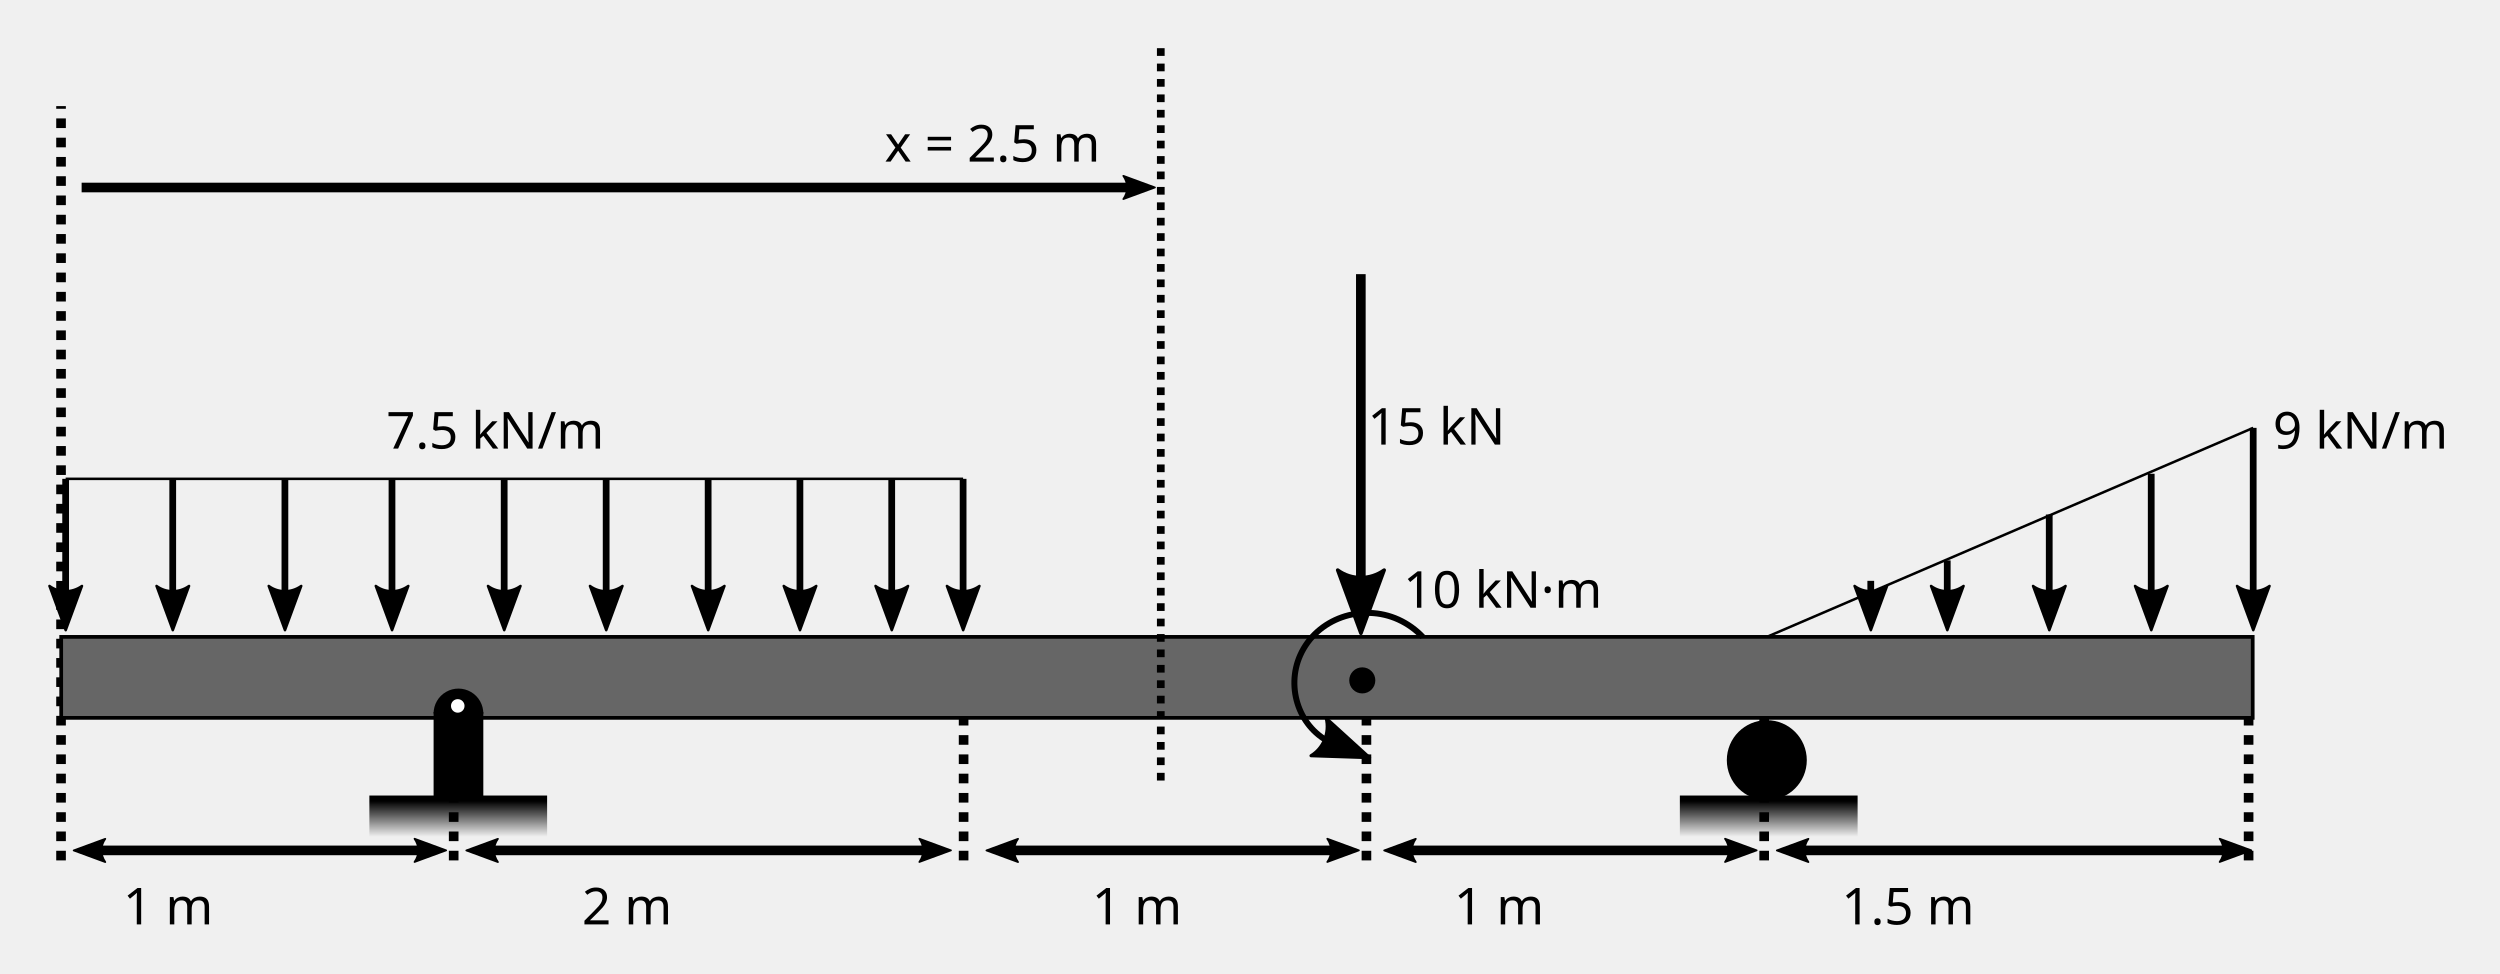
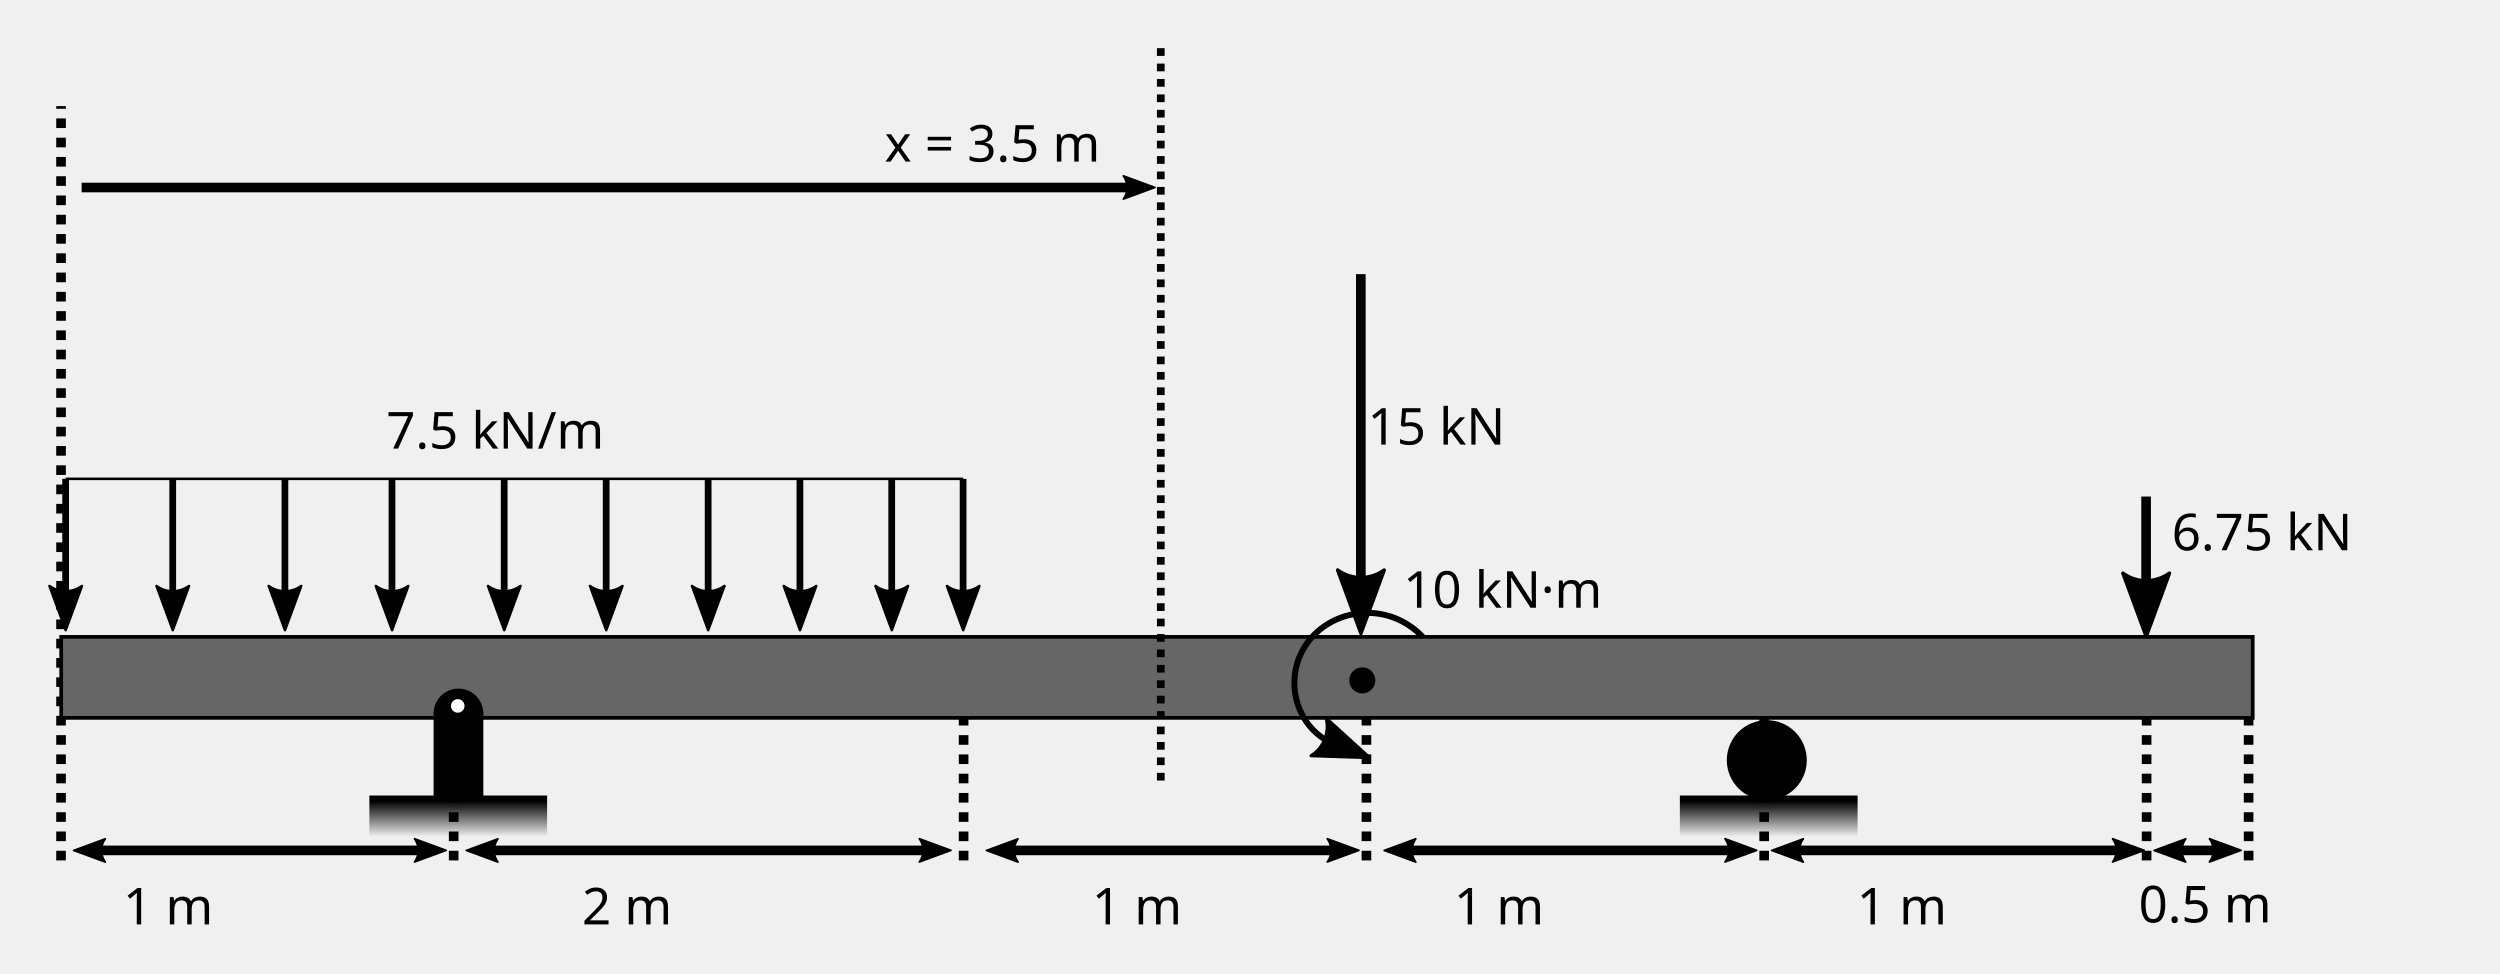
<svg xmlns="http://www.w3.org/2000/svg" xmlns:xlink="http://www.w3.org/1999/xlink" width="259.436mm" height="101.007mm" viewBox="0 0 259.436 101.007" version="1.1" id="svg5">
  <defs id="defs2">
    <marker style="overflow:visible" id="Arrow2Send" refX="0" refY="0" orient="auto">
      <path transform="matrix(-0.3,0,0,-0.3,0.69,0)" d="M 8.719,4.034 -2.207,0.016 8.719,-4.002 c -1.745,2.372 -1.735,5.617 -6e-7,8.035 z" style="fill:context-stroke;fill-rule:evenodd;stroke:context-stroke;stroke-width:0.625;stroke-linejoin:round" id="path9107" />
    </marker>
    <marker style="overflow:visible" id="Arrow2Sstart" refX="0" refY="0" orient="auto">
      <path transform="matrix(0.3,0,0,0.3,-0.69,0)" d="M 8.719,4.034 -2.207,0.016 8.719,-4.002 c -1.745,2.372 -1.735,5.617 -6e-7,8.035 z" style="fill:context-stroke;fill-rule:evenodd;stroke:context-stroke;stroke-width:0.625;stroke-linejoin:round" id="path9104" />
    </marker>
    <linearGradient id="linearGradient2607">
      <stop style="stop-color:#000000;stop-opacity:1;" offset="0" id="stop2603" />
      <stop style="stop-color:#000000;stop-opacity:0;" offset="1" id="stop2605" />
    </linearGradient>
    <rect x="34.496" y="-501.364" width="686.166" height="234.326" id="rect26608" />
    <marker style="overflow:visible" id="marker14287" refX="0" refY="0" orient="auto">
      <path transform="scale(-0.6)" d="M 8.719,4.034 -2.207,0.016 8.719,-4.002 c -1.745,2.372 -1.735,5.617 -6e-7,8.035 z" style="fill:context-stroke;fill-rule:evenodd;stroke:context-stroke;stroke-width:0.625;stroke-linejoin:round" id="path14285" />
    </marker>
    <rect x="-176.095" y="304.803" width="153.251" height="142.608" id="rect4633" />
    <marker style="overflow:visible" id="Arrow2Mend" refX="0" refY="0" orient="auto">
      <path transform="scale(-0.6)" d="M 8.719,4.034 -2.207,0.016 8.719,-4.002 c -1.745,2.372 -1.735,5.617 -6e-7,8.035 z" style="fill:context-stroke;fill-rule:evenodd;stroke:context-stroke;stroke-width:0.625;stroke-linejoin:round" id="path1493" />
    </marker>
    <rect x="-176.095" y="304.803" width="153.251" height="142.608" id="rect8221" />
    <rect x="-176.095" y="304.803" width="153.251" height="142.608" id="rect14231" />
    <rect x="-176.095" y="304.803" width="153.251" height="142.608" id="rect14233" />
    <rect x="-176.095" y="304.803" width="153.251" height="142.608" id="rect14544" />
    <rect x="-176.095" y="304.803" width="153.251" height="142.608" id="rect16906" />
    <rect x="-176.095" y="304.803" width="153.251" height="142.608" id="rect16908" />
    <rect x="34.496" y="-501.364" width="686.166" height="234.326" id="rect27730" />
    <linearGradient xlink:href="#linearGradient2607" id="linearGradient2611" x1="122.839" y1="-24.665" x2="122.839" y2="-20.964" gradientUnits="userSpaceOnUse" gradientTransform="matrix(0.4928648,0,0,1,9.913078,52.14621)" />
    <linearGradient xlink:href="#linearGradient2607" id="linearGradient2775" gradientUnits="userSpaceOnUse" gradientTransform="matrix(0.4928648,0,0,1,145.9089,52.14621)" x1="122.839" y1="-24.665" x2="122.839" y2="-20.964" />
    <marker style="overflow:visible" id="marker14287-3" refX="0" refY="0" orient="auto">
      <path transform="scale(-0.6)" d="M 8.719,4.034 -2.207,0.016 8.719,-4.002 c -1.745,2.372 -1.735,5.617 -6e-7,8.035 z" style="fill:context-stroke;fill-rule:evenodd;stroke:context-stroke;stroke-width:0.625;stroke-linejoin:round" id="path14285-6" />
    </marker>
    <rect x="-176.095" y="304.803" width="153.251" height="142.608" id="rect2916" />
    <rect x="-176.095" y="304.803" width="153.251" height="142.608" id="rect3832" />
    <rect x="-176.095" y="304.803" width="153.251" height="142.608" id="rect4610" />
    <rect x="-176.095" y="304.803" width="153.251" height="142.608" id="rect7738" />
    <rect x="-176.095" y="304.803" width="153.251" height="142.608" id="rect10195" />
    <rect x="-176.095" y="304.803" width="153.251" height="142.608" id="rect10867" />
    <rect x="-176.095" y="304.803" width="153.251" height="142.608" id="rect12173" />
    <rect x="-176.095" y="304.803" width="153.251" height="142.608" id="rect13747" />
    <rect x="-176.095" y="304.803" width="153.251" height="142.608" id="rect13753" />
    <rect x="-176.095" y="304.803" width="153.251" height="142.608" id="rect17049" />
+     <marker style="overflow:visible" id="Arrow2Mend-3" refX="0" refY="0" orient="auto">
+       <path transform="scale(-0.6)" d="M 8.719,4.034 -2.207,0.016 8.719,-4.002 c -1.745,2.372 -1.735,5.617 -6e-7,8.035 z" style="fill:context-stroke;fill-rule:evenodd;stroke:context-stroke;stroke-width:0.625;stroke-linejoin:round" id="path1493-6" />
+     </marker>
+     <rect x="-176.095" y="304.803" width="153.251" height="142.608" id="rect3084" />
  </defs>
  <g id="layer1" transform="translate(-23.24358,55.64771)">
    <path style="fill:none;stroke:#000000;stroke-width:1;stroke-linecap:butt;stroke-linejoin:miter;stroke-miterlimit:4;stroke-dasharray:1, 1;stroke-dashoffset:0;stroke-opacity:1" d="m 29.578,33.641 v -78.278" id="path1384" />
    <rect style="fill:#666666;stroke:#000000;stroke-width:0.386" id="rect14207" width="227.422" height="8.404" x="29.594" y="10.444" />
    <path style="fill:none;stroke:#000000;stroke-width:1;stroke-linecap:butt;stroke-linejoin:miter;stroke-miterlimit:4;stroke-dasharray:none;stroke-opacity:1;marker-end:url(#Arrow2Mend)" d="M 164.464,-27.198 V 8.746" id="path14213" />
+     <path style="fill:none;stroke:#000000;stroke-width:1;stroke-linecap:butt;stroke-linejoin:miter;stroke-miterlimit:4;stroke-dasharray:none;stroke-opacity:1;marker-end:url(#Arrow2Mend-3)" d="M 245.954,-4.119 V 9.072" id="path14213-7" />
    <path style="fill:none;stroke:#000000;stroke-width:0.7;stroke-linecap:butt;stroke-linejoin:miter;stroke-miterlimit:4;stroke-dasharray:none;stroke-opacity:1;marker-end:url(#marker14287)" d="M 75.564,-5.956 V 8.822" id="path14217" />
    <path style="fill:none;stroke:#000000;stroke-width:0.7;stroke-linecap:butt;stroke-linejoin:miter;stroke-miterlimit:4;stroke-dasharray:none;stroke-opacity:1;marker-end:url(#marker14287)" d="M 63.922,-5.956 V 8.822" id="path14235" />
    <path style="fill:none;stroke:#000000;stroke-width:0.7;stroke-linecap:butt;stroke-linejoin:miter;stroke-miterlimit:4;stroke-dasharray:none;stroke-opacity:1;marker-end:url(#marker14287)" d="M 52.81,-5.956 V 8.822" id="path14237" />
    <path style="fill:none;stroke:#000000;stroke-width:0.7;stroke-linecap:butt;stroke-linejoin:miter;stroke-miterlimit:4;stroke-dasharray:none;stroke-opacity:1;marker-end:url(#marker14287)" d="M 41.168,-5.956 V 8.822" id="path14239" />
    <path style="fill:none;stroke:#000000;stroke-width:0.7;stroke-linecap:butt;stroke-linejoin:miter;stroke-miterlimit:4;stroke-dasharray:none;stroke-opacity:1;marker-end:url(#marker14287)" d="M 30.056,-5.956 V 8.822" id="path14241" />
    <path style="fill:none;stroke:#000000;stroke-width:0.7;stroke-linecap:butt;stroke-linejoin:miter;stroke-miterlimit:4;stroke-dasharray:none;stroke-opacity:1;marker-end:url(#marker14287)" d="M 106.256,-5.956 V 8.822" id="path14243" />
    <path style="fill:none;stroke:#000000;stroke-width:0.7;stroke-linecap:butt;stroke-linejoin:miter;stroke-miterlimit:4;stroke-dasharray:none;stroke-opacity:1;marker-end:url(#marker14287)" d="M 96.731,-5.956 V 8.822" id="path14245" />
    <path style="fill:none;stroke:#000000;stroke-width:0.7;stroke-linecap:butt;stroke-linejoin:miter;stroke-miterlimit:4;stroke-dasharray:none;stroke-opacity:1;marker-end:url(#marker14287)" d="M 86.147,-5.956 V 8.822" id="path14247" />
    <path style="fill:none;stroke:#000000;stroke-width:0.7;stroke-linecap:butt;stroke-linejoin:miter;stroke-miterlimit:4;stroke-dasharray:none;stroke-opacity:1;marker-end:url(#marker14287)" d="M 115.781,-5.956 V 8.822" id="path14249" />
    <path style="fill:none;stroke:#000000;stroke-width:0.7;stroke-linecap:butt;stroke-linejoin:miter;stroke-miterlimit:4;stroke-dasharray:none;stroke-opacity:1;marker-end:url(#marker14287)" d="M 123.189,-5.956 V 8.822" id="path14251" />
    <path style="fill:none;stroke:#000000;stroke-width:0.265px;stroke-linecap:butt;stroke-linejoin:miter;stroke-opacity:1" d="m 30.056,-5.956 h 93.133" id="path14460" />
    <circle style="fill:#000000;fill-opacity:1;stroke:none;stroke-width:0.452;stroke-miterlimit:4;stroke-dasharray:0.452, 0.452;stroke-dashoffset:0;stroke-opacity:1" id="circle28624" cx="206.593" cy="23.239" r="4.15" />
    <path style="fill:#000000;stroke-width:1.512" id="path1605" d="m 68.24,18.4 a 2.579,2.579 0 0 1 1.293,-2.246 2.579,2.579 0 0 1 2.592,0.011 2.579,2.579 0 0 1 1.274,2.257 l -2.579,-0.032 z" />
    <rect style="fill:#000000;stroke-width:0.248" id="rect1651" width="5.16" height="8.835" x="68.24" y="18.229" />
    <circle style="fill:#ffffff;stroke-width:0.488" id="path1837" cx="70.747" cy="17.608" r="0.703" />
    <rect style="fill:url(#linearGradient2611);fill-opacity:1;stroke-width:0.281" id="rect2601" width="18.446" height="7.73" x="61.574" y="26.908" />
    <rect style="fill:url(#linearGradient2775);fill-opacity:1;stroke-width:0.281" id="rect2773" width="18.446" height="7.73" x="197.57" y="26.908" />
    <g id="g17527" transform="matrix(1.242571,0,0,1.242571,-294.0681,-14.65839)">
      <path style="fill:none;fill-rule:evenodd;stroke:#000000;stroke-width:5.453;stroke-miterlimit:4;stroke-dasharray:none" id="path17015" transform="matrix(0.0916978,0,0,0.0916978,242.8965,27.39449)" d="m 1349.938,18.772 c -30.557,-13.39 -43.124,-50.565 -29.729,-80.521 15.077,-33.718 56.277,-47.529 89.405,-32.473 8.331,3.786 15.895,9.204 22.189,15.844" />
      <path style="fill:none;stroke:#000000;stroke-width:0.7;stroke-linecap:butt;stroke-linejoin:miter;stroke-miterlimit:4;stroke-dasharray:none;stroke-opacity:1;marker-end:url(#marker14287-3)" d="m 367.801,29.507 1.084,0.44" id="path17325" />
    </g>
    <text xml:space="preserve" transform="matrix(0.2645833,0,0,0.2645833,109.9195,-94.42441)" id="text2914" style="font-style:normal;font-weight:normal;font-size:20px;line-height:1.25;font-family:sans-serif;letter-spacing:0px;word-spacing:0px;white-space:pre;shape-inside:url(#rect2916);fill:#000000;fill-opacity:1;stroke:none">
-       <tspan x="-176.094" y="322.498" id="tspan18856">7.5 kN/m</tspan>
+       <tspan x="-176.094" y="322.498" id="tspan2471">7.5 kN/m</tspan>
    </text>
    <text xml:space="preserve" transform="matrix(0.2645833,0,0,0.2645833,211.7547,-94.83758)" id="text3830" style="font-style:normal;font-weight:normal;font-size:20px;line-height:1.25;font-family:sans-serif;letter-spacing:0px;word-spacing:0px;white-space:pre;shape-inside:url(#rect3832);fill:#000000;fill-opacity:1;stroke:none">
-       <tspan x="-176.094" y="322.498" id="tspan18858">15 kN</tspan>
+       <tspan x="-176.094" y="322.498" id="tspan2473">15 kN</tspan>
    </text>
    <circle style="fill:#000000;fill-opacity:1;stroke:none;stroke-width:0.7;stroke-miterlimit:4;stroke-dasharray:none" id="circle4360-7" cx="164.613" cy="14.959" r="1.354" />
-     <path style="fill:none;stroke:#000000;stroke-width:0.265px;stroke-linecap:butt;stroke-linejoin:miter;stroke-opacity:1" d="m 206.799,10.358 50.269,-21.605" id="path4389" />
-     <path style="fill:none;stroke:#000000;stroke-width:0.7;stroke-linecap:butt;stroke-linejoin:miter;stroke-miterlimit:4;stroke-dasharray:none;stroke-opacity:1;marker-end:url(#marker14287)" d="M 257.068,-11.247 V 8.822" id="path4391" />
    <text xml:space="preserve" transform="matrix(0.2645833,0,0,0.2645833,215.4589,-77.90424)" id="text4608" style="font-style:normal;font-weight:normal;font-size:20px;line-height:1.25;font-family:sans-serif;letter-spacing:0px;word-spacing:0px;white-space:pre;shape-inside:url(#rect4610);fill:#000000;fill-opacity:1;stroke:none">
-       <tspan x="-176.094" y="322.498" id="tspan18860">10 kN·m</tspan>
+       <tspan x="-176.094" y="322.498" id="tspan2475">10 kN·m</tspan>
    </text>
-     <text xml:space="preserve" transform="matrix(0.2645833,0,0,0.2645833,305.7112,-94.42441)" id="text7736" style="font-style:normal;font-weight:normal;font-size:20px;line-height:1.25;font-family:sans-serif;letter-spacing:0px;word-spacing:0px;white-space:pre;shape-inside:url(#rect7738);fill:#000000;fill-opacity:1;stroke:none">
-       <tspan x="-176.094" y="322.498" id="tspan18862">9 kN/m</tspan>
+     <text xml:space="preserve" transform="matrix(0.2645833,0,0,0.2645833,295.2103,-83.86947)" id="text7736" style="font-style:normal;font-weight:normal;font-size:20px;line-height:1.25;font-family:sans-serif;letter-spacing:0px;word-spacing:0px;white-space:pre;shape-inside:url(#rect7738);fill:#000000;fill-opacity:1;stroke:none">
+       <tspan x="-176.094" y="322.498" id="tspan2477">6.75 kN</tspan>
    </text>
-     <path style="fill:none;stroke:#000000;stroke-width:0.7;stroke-linecap:butt;stroke-linejoin:miter;stroke-miterlimit:4;stroke-dasharray:none;stroke-opacity:1;marker-end:url(#marker14287)" d="M 246.485,-6.485 V 8.822" id="path8661" />
-     <path style="fill:none;stroke:#000000;stroke-width:0.7;stroke-linecap:butt;stroke-linejoin:miter;stroke-miterlimit:4;stroke-dasharray:none;stroke-opacity:1;marker-end:url(#marker14287)" d="M 217.381,4.628 V 8.822" id="path8663" />
    <path style="fill:none;stroke:#000000;stroke-width:1;stroke-linecap:butt;stroke-linejoin:miter;stroke-miterlimit:4;stroke-dasharray:1, 1;stroke-dashoffset:0;stroke-opacity:1" d="m 70.324,33.641 v -14.778" id="path9062" />
    <path style="fill:none;stroke:#000000;stroke-width:1;stroke-linecap:butt;stroke-linejoin:miter;stroke-miterlimit:4;stroke-dasharray:1, 1;stroke-dashoffset:0;stroke-opacity:1" d="m 123.241,33.641 v -14.778" id="path9064" />
    <path style="fill:none;stroke:#000000;stroke-width:1;stroke-linecap:butt;stroke-linejoin:miter;stroke-miterlimit:4;stroke-dasharray:1, 1;stroke-dashoffset:0;stroke-opacity:1" d="m 165.045,33.641 v -14.778" id="path9066" />
    <path style="fill:none;stroke:#000000;stroke-width:1;stroke-linecap:butt;stroke-linejoin:miter;stroke-miterlimit:4;stroke-dasharray:1, 1;stroke-dashoffset:0;stroke-opacity:1" d="m 206.32,33.641 v -14.778" id="path9068" />
    <path style="fill:none;stroke:#000000;stroke-width:1;stroke-linecap:butt;stroke-linejoin:miter;stroke-miterlimit:4;stroke-dasharray:1, 1;stroke-dashoffset:0;stroke-opacity:1" d="m 256.591,33.641 v -14.778" id="path9070" />
    <path style="fill:none;stroke:#000000;stroke-width:1;stroke-linecap:butt;stroke-linejoin:miter;stroke-miterlimit:4;stroke-dasharray:none;stroke-dashoffset:0;stroke-opacity:1;marker-start:url(#Arrow2Sstart);marker-end:url(#Arrow2Send)" d="M 32.243,32.602 H 68.188" id="path9369" />
    <path style="fill:none;stroke:#000000;stroke-width:1;stroke-linecap:butt;stroke-linejoin:miter;stroke-miterlimit:4;stroke-dasharray:none;stroke-dashoffset:0;stroke-opacity:1;marker-start:url(#Arrow2Sstart);marker-end:url(#Arrow2Send)" d="M 72.989,32.602 H 120.575" id="path9531" />
    <text xml:space="preserve" transform="matrix(0.2645833,0,0,0.2645833,82.60732,-45.04284)" id="text10193" style="font-style:normal;font-weight:normal;font-size:20px;line-height:1.25;font-family:sans-serif;letter-spacing:0px;word-spacing:0px;white-space:pre;shape-inside:url(#rect10195);fill:#000000;fill-opacity:1;stroke:none">
-       <tspan x="-176.094" y="322.498" id="tspan18864">1 m</tspan>
+       <tspan x="-176.094" y="322.498" id="tspan2479">1 m</tspan>
    </text>
    <text xml:space="preserve" transform="matrix(0.2645833,0,0,0.2645833,130.2323,-45.04284)" id="text10865" style="font-style:normal;font-weight:normal;font-size:20px;line-height:1.25;font-family:sans-serif;letter-spacing:0px;word-spacing:0px;white-space:pre;shape-inside:url(#rect10867);fill:#000000;fill-opacity:1;stroke:none">
-       <tspan x="-176.094" y="322.498" id="tspan18866">2 m</tspan>
+       <tspan x="-176.094" y="322.498" id="tspan2481">2 m</tspan>
    </text>
    <text xml:space="preserve" transform="matrix(0.2645833,0,0,0.2645833,183.149,-45.04284)" id="text12171" style="font-style:normal;font-weight:normal;font-size:20px;line-height:1.25;font-family:sans-serif;letter-spacing:0px;word-spacing:0px;white-space:pre;shape-inside:url(#rect12173);fill:#000000;fill-opacity:1;stroke:none">
-       <tspan x="-176.094" y="322.498" id="tspan18868">1 m</tspan>
+       <tspan x="-176.094" y="322.498" id="tspan2483">1 m</tspan>
    </text>
    <text xml:space="preserve" transform="matrix(0.2645833,0,0,0.2645833,220.7199,-45.04284)" id="text13745" style="font-style:normal;font-weight:normal;font-size:20px;line-height:1.25;font-family:sans-serif;letter-spacing:0px;word-spacing:0px;white-space:pre;shape-inside:url(#rect13747);fill:#000000;fill-opacity:1;stroke:none">
-       <tspan x="-176.094" y="322.498" id="tspan18870">1 m</tspan>
+       <tspan x="-176.094" y="322.498" id="tspan2485">1 m</tspan>
    </text>
-     <text xml:space="preserve" transform="matrix(0.2645833,0,0,0.2645833,260.9366,-45.04284)" id="text13751" style="font-style:normal;font-weight:normal;font-size:20px;line-height:1.25;font-family:sans-serif;letter-spacing:0px;word-spacing:0px;white-space:pre;shape-inside:url(#rect13753);fill:#000000;fill-opacity:1;stroke:none">
-       <tspan x="-176.094" y="322.498" id="tspan18872">1.5 m</tspan>
+     <text xml:space="preserve" transform="matrix(0.2645833,0,0,0.2645833,291.7674,-45.25019)" id="text13751" style="font-style:normal;font-weight:normal;font-size:20px;line-height:1.25;font-family:sans-serif;letter-spacing:0px;word-spacing:0px;white-space:pre;shape-inside:url(#rect13753);fill:#000000;fill-opacity:1;stroke:none">
+       <tspan x="-176.094" y="322.498" id="tspan2487">0.5 m</tspan>
    </text>
    <path style="fill:none;stroke:#000000;stroke-width:1;stroke-linecap:butt;stroke-linejoin:miter;stroke-miterlimit:4;stroke-dasharray:none;stroke-dashoffset:0;stroke-opacity:1;marker-start:url(#Arrow2Sstart);marker-end:url(#Arrow2Send)" d="m 126.964,32.602 h 35.945" id="path15400" />
    <path style="fill:none;stroke:#000000;stroke-width:1;stroke-linecap:butt;stroke-linejoin:miter;stroke-miterlimit:4;stroke-dasharray:none;stroke-dashoffset:0;stroke-opacity:1;marker-start:url(#Arrow2Sstart);marker-end:url(#Arrow2Send)" d="m 168.239,32.602 h 35.945" id="path15562" />
-     <path style="fill:none;stroke:#000000;stroke-width:1;stroke-linecap:butt;stroke-linejoin:miter;stroke-miterlimit:4;stroke-dasharray:none;stroke-dashoffset:0;stroke-opacity:1;marker-start:url(#Arrow2Sstart);marker-end:url(#Arrow2Send)" d="m 208.985,32.602 h 46.528" id="path15564" />
-     <path style="fill:none;stroke:#000000;stroke-width:0.7;stroke-linecap:butt;stroke-linejoin:miter;stroke-miterlimit:4;stroke-dasharray:none;stroke-opacity:1;marker-end:url(#marker14287)" d="M 235.902,-2.252 V 8.822" id="path15882" />
-     <path style="fill:none;stroke:#000000;stroke-width:0.7;stroke-linecap:butt;stroke-linejoin:miter;stroke-miterlimit:4;stroke-dasharray:none;stroke-opacity:1;marker-end:url(#marker14287)" d="M 225.318,2.511 V 8.822" id="path15884" />
    <path style="fill:none;stroke:#000000;stroke-width:0.8;stroke-linecap:butt;stroke-linejoin:miter;stroke-miterlimit:4;stroke-dasharray:0.8, 0.8;stroke-dashoffset:0;stroke-opacity:1" d="M 143.703,-50.648 V 25.492" id="path16860" />
    <path style="fill:none;stroke:#000000;stroke-width:1;stroke-linecap:butt;stroke-linejoin:miter;stroke-miterlimit:4;stroke-dasharray:none;stroke-dashoffset:0;stroke-opacity:1;marker-end:url(#Arrow2Send)" d="M 31.714,-36.189 H 141.742" id="path16942" />
    <text xml:space="preserve" transform="matrix(0.2645833,0,0,0.2645833,161.6355,-124.2046)" id="text17047" style="font-style:normal;font-weight:normal;font-size:20px;line-height:1.25;font-family:sans-serif;letter-spacing:0px;word-spacing:0px;white-space:pre;shape-inside:url(#rect17049);fill:#000000;fill-opacity:1;stroke:none">
-       <tspan x="-176.094" y="322.498" id="tspan18874">x = 2.5 m</tspan>
+       <tspan x="-176.094" y="322.498" id="tspan2489">x = 3.5 m</tspan>
    </text>
+     <text xml:space="preserve" transform="matrix(0.2645833,0,0,0.2645833,262.5241,-45.04284)" id="text3080" style="font-style:normal;font-weight:normal;font-size:20px;line-height:1.25;font-family:sans-serif;letter-spacing:0px;word-spacing:0px;white-space:pre;shape-inside:url(#rect3084);fill:#000000;fill-opacity:1;stroke:none">
+       <tspan x="-176.094" y="322.498" id="tspan2491">1 m</tspan>
+     </text>
+     <path style="fill:none;stroke:#000000;stroke-width:1;stroke-linecap:butt;stroke-linejoin:miter;stroke-miterlimit:4;stroke-dasharray:none;stroke-dashoffset:0;stroke-opacity:1;marker-start:url(#Arrow2Sstart);marker-end:url(#Arrow2Send)" d="m 208.456,32.602 h 35.945" id="path3082" />
+     <path style="fill:none;stroke:#000000;stroke-width:1;stroke-linecap:butt;stroke-linejoin:miter;stroke-miterlimit:4;stroke-dasharray:1, 1;stroke-dashoffset:0;stroke-opacity:1" d="m 246.007,33.641 v -14.778" id="path3086" />
+     <path style="fill:none;stroke:#000000;stroke-width:1;stroke-linecap:butt;stroke-linejoin:miter;stroke-miterlimit:4;stroke-dasharray:none;stroke-dashoffset:0;stroke-opacity:1;marker-start:url(#Arrow2Sstart);marker-end:url(#Arrow2Send)" d="m 248.143,32.602 h 6.311" id="path3088" />
  </g>
</svg>
